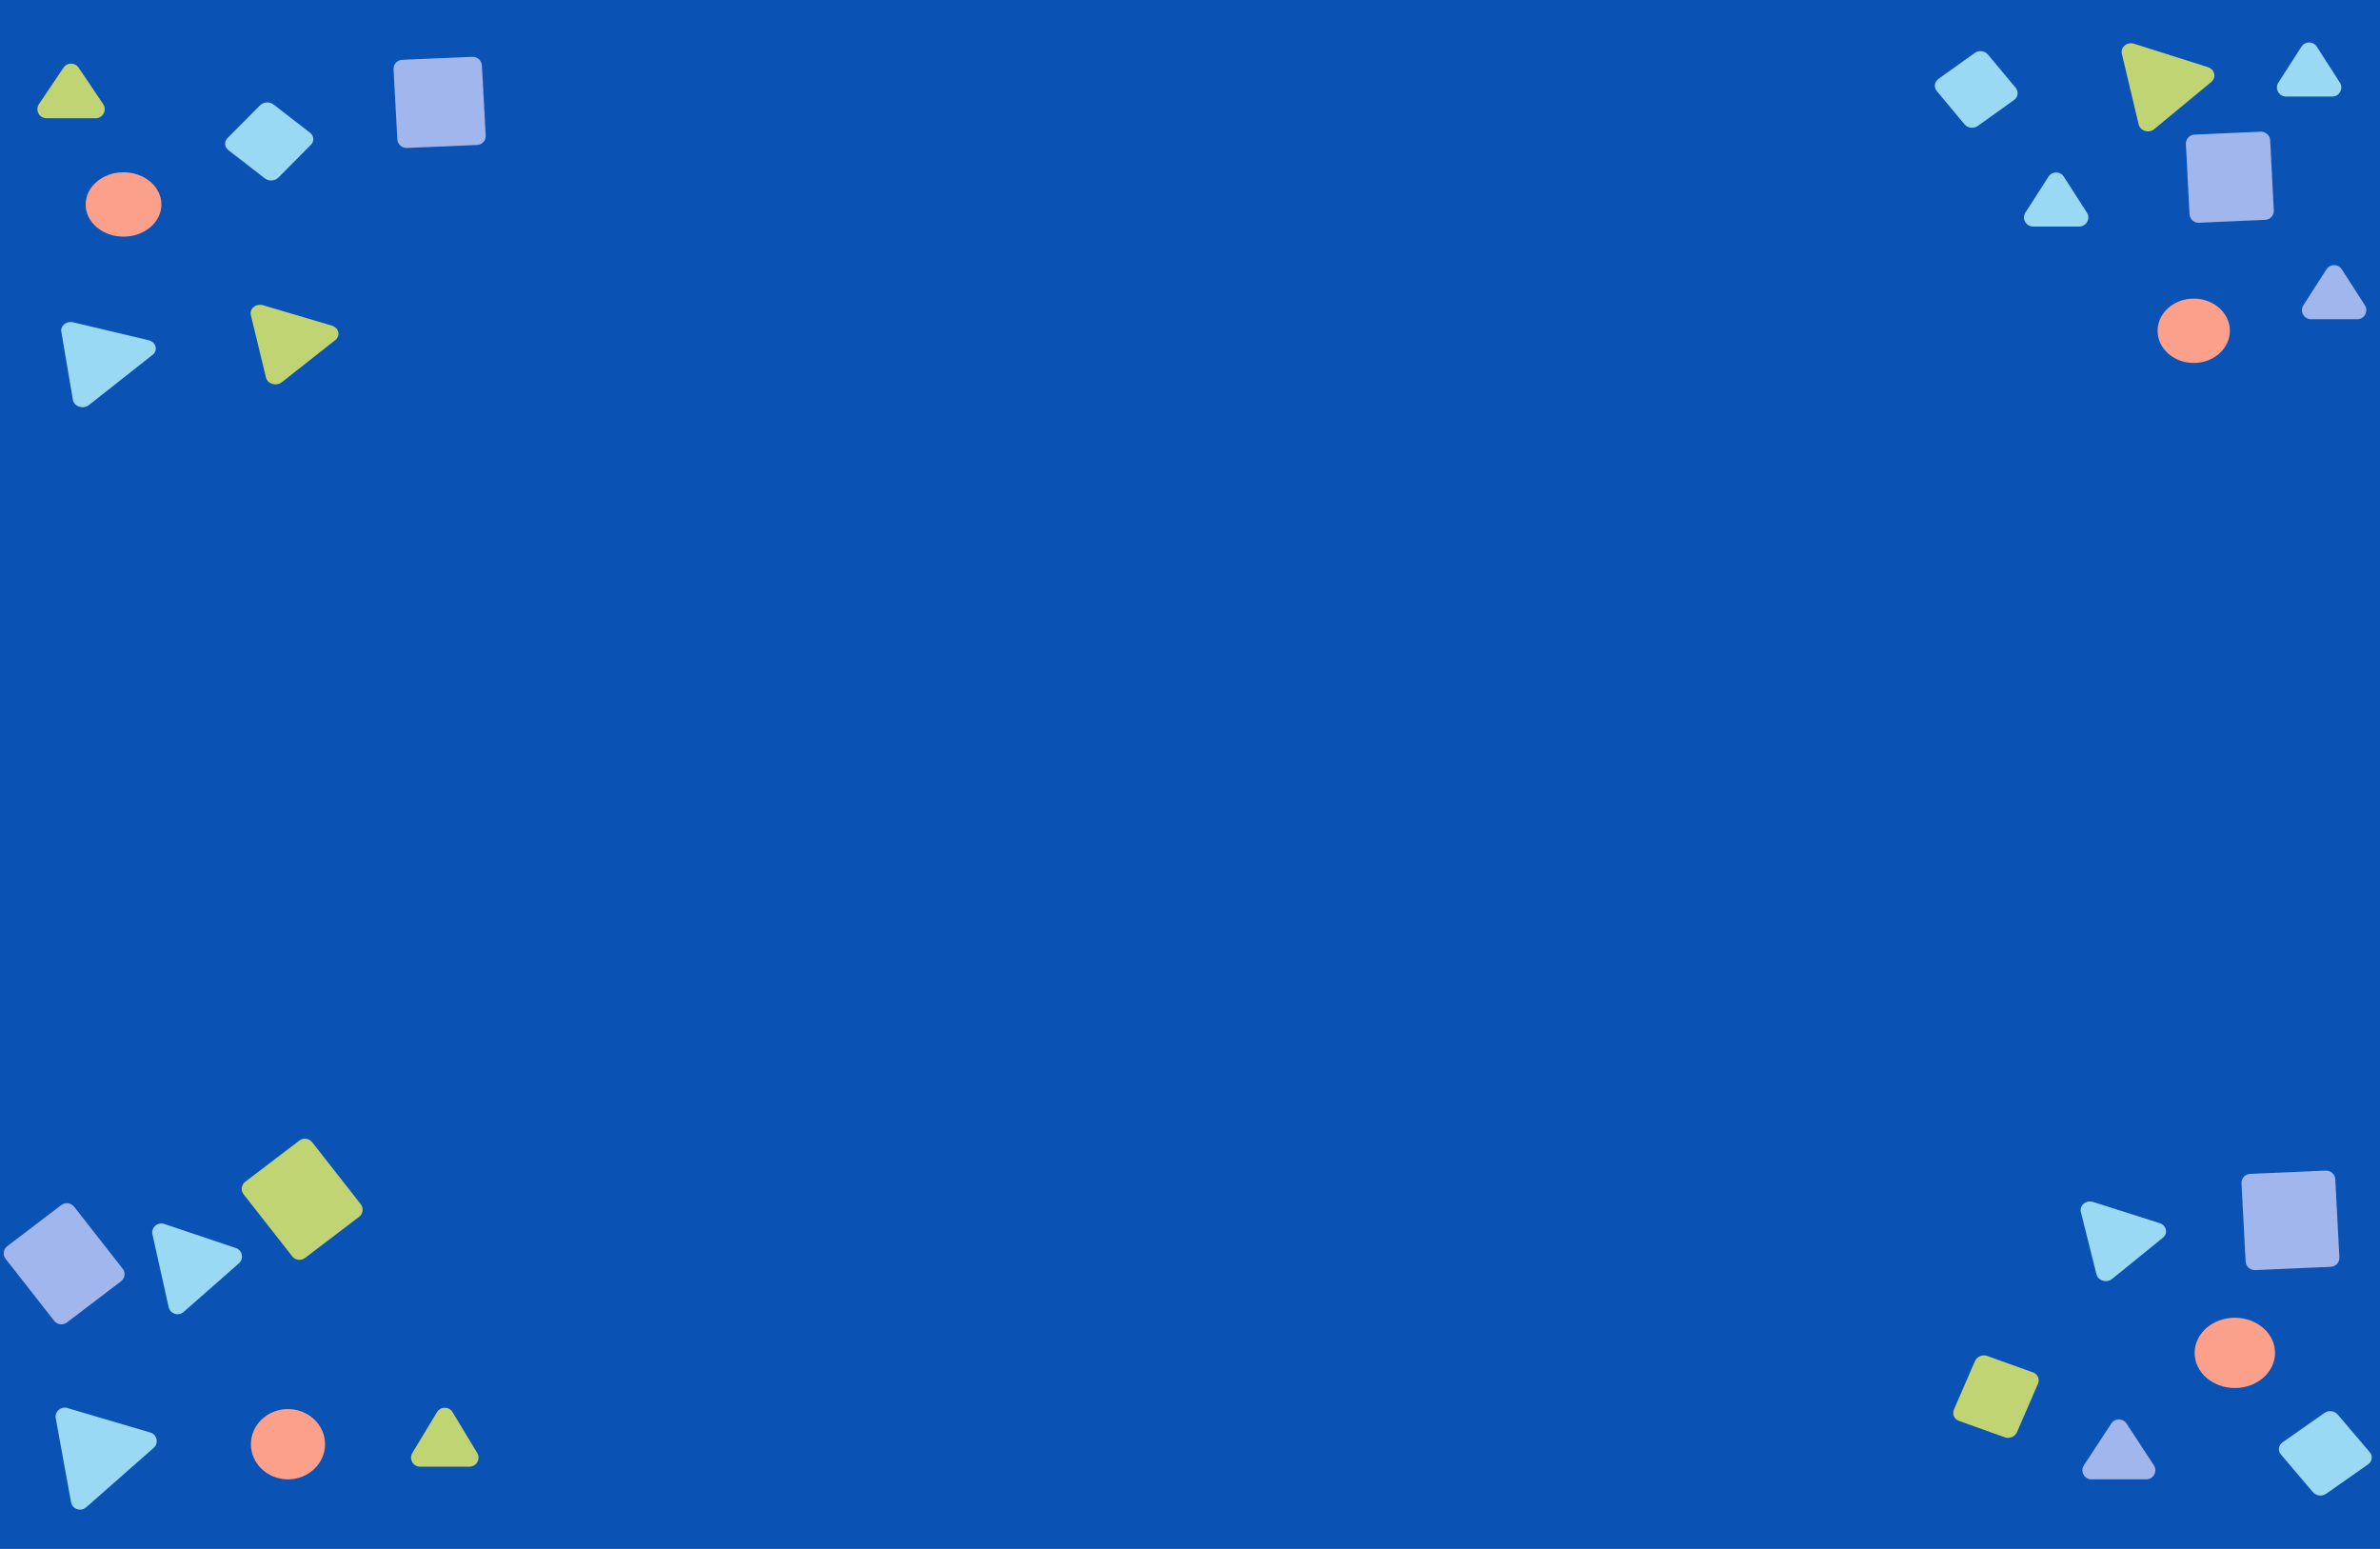
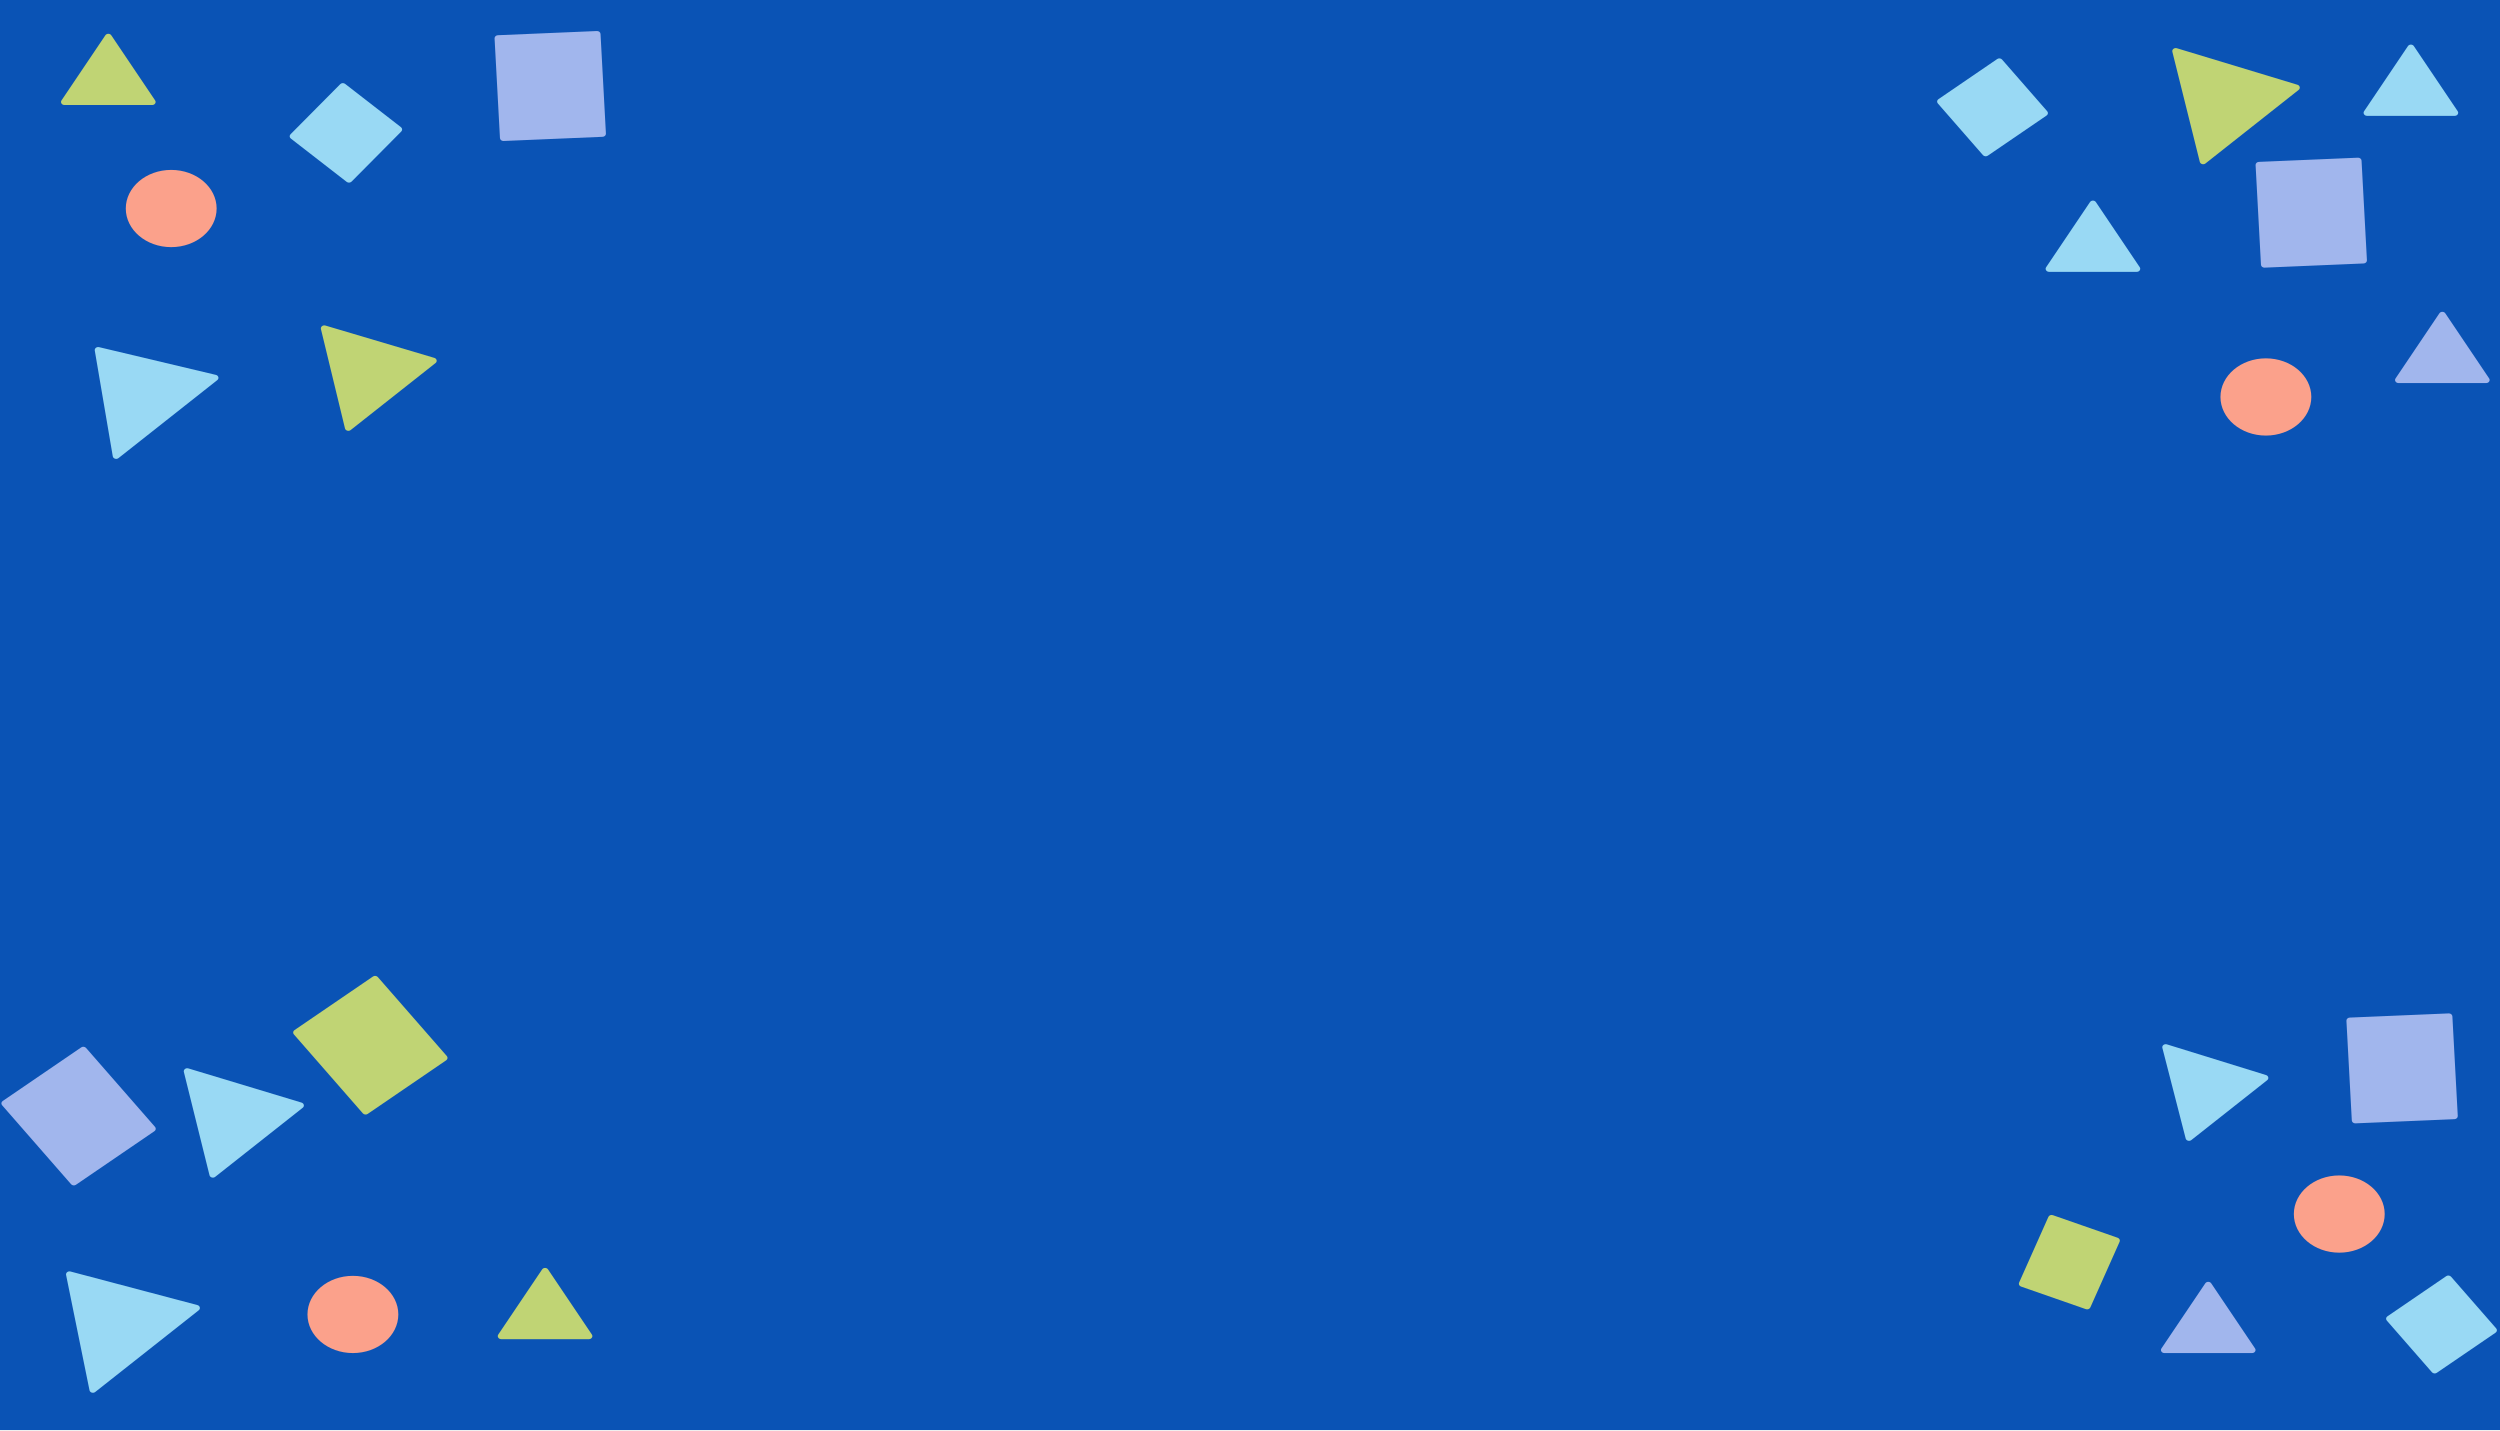
- <svg xmlns="http://www.w3.org/2000/svg" width="524" height="341" viewBox="0 0 524 341" fill="none">
-   <rect width="524" height="341" fill="#0A53B5" />
-   <path d="M12.273 312.236C12.008 310.78 13.392 309.561 14.83 309.985L33.075 315.365C34.585 315.811 35.018 317.716 33.843 318.75L18.963 331.844C17.788 332.878 15.916 332.239 15.638 330.71L12.273 312.236Z" fill="#99D9F4" />
-   <path d="M33.563 271.76C33.226 270.249 34.693 268.959 36.178 269.459L51.914 274.756C53.374 275.248 53.758 277.106 52.609 278.118L40.438 288.828C39.289 289.839 37.459 289.253 37.128 287.768L33.563 271.76Z" fill="#99D9F4" />
-   <path d="M96.216 310.884C96.994 309.596 98.862 309.596 99.64 310.884L105.065 319.865C105.871 321.198 104.911 322.899 103.353 322.899H92.503C90.945 322.899 89.986 321.198 90.791 319.865L96.216 310.884Z" fill="#C0D474" />
-   <rect width="18.956" height="21.323" rx="2" transform="matrix(0.795703 -0.605686 0.616809 0.787113 0 275.569)" fill="#A1B6ED" />
-   <rect width="18.956" height="21.323" rx="2" transform="matrix(0.795703 -0.605686 0.616809 0.787113 52.417 261.374)" fill="#C0D474" />
-   <ellipse cx="63.402" cy="317.949" rx="8.161" ry="7.734" fill="#FBA18B" />
-   <rect width="14.745" height="15.583" rx="2" transform="matrix(0.941391 0.337318 -0.398038 0.917369 435.608 297.842)" fill="#C0D474" />
-   <path d="M458.137 266.818C457.773 265.363 459.299 264.125 460.848 264.618L475.468 269.269C476.981 269.75 477.384 271.53 476.198 272.492L465.014 281.566C463.828 282.529 461.929 281.964 461.573 280.543L458.137 266.818Z" fill="#99D9F4" />
-   <path d="M464.839 313.388C465.629 312.183 467.395 312.183 468.185 313.388L474.212 322.587C475.083 323.917 474.129 325.683 472.539 325.683H460.485C458.895 325.683 457.94 323.917 458.812 322.587L464.839 313.388Z" fill="#A1B6ED" />
-   <rect width="15.295" height="14.853" rx="2" transform="matrix(0.818517 -0.574483 0.647598 0.761982 500.893 318.693)" fill="#99D9F4" />
-   <rect width="20.665" height="21.212" rx="2" transform="matrix(0.999058 -0.0433848 0.0525119 0.99862 493.404 258.523)" fill="#A1B6ED" />
-   <ellipse cx="492.042" cy="297.842" rx="8.851" ry="7.734" fill="#FBA18B" />
-   <path d="M13.495 73.023C13.269 71.694 14.643 70.61 16.112 70.959L32.706 74.896C34.343 75.284 34.858 77.124 33.605 78.112L19.567 89.184C18.315 90.172 16.303 89.513 16.051 88.032L13.495 73.023Z" fill="#99D9F4" />
-   <rect width="14.178" height="14.141" rx="2" transform="matrix(0.790492 0.612472 -0.70459 0.709614 58.6514 21.7799)" fill="#99D9F4" />
-   <path d="M55.226 69.351C54.884 67.937 56.394 66.746 57.946 67.206L73.05 71.686C74.603 72.146 75.032 73.915 73.823 74.869L62.054 84.151C60.844 85.105 58.904 84.528 58.561 83.113L55.226 69.351Z" fill="#C0D474" />
-   <path d="M13.99 14.89C14.782 13.713 16.514 13.713 17.307 14.89L22.714 22.913C23.609 24.241 22.658 26.03 21.056 26.03H10.241C8.639 26.03 7.687 24.241 8.582 22.913L13.99 14.89Z" fill="#C0D474" />
-   <rect width="19.472" height="19.431" rx="2" transform="matrix(0.99911 -0.0421747 0.054017 0.99854 86.5391 13.2502)" fill="#A1B6ED" />
-   <ellipse cx="27.195" cy="45.015" rx="8.34" ry="7.084" fill="#FBA18B" />
-   <path d="M467.166 11.844C466.818 10.383 468.319 9.142 469.848 9.627L486.121 14.788C487.629 15.266 488.034 17.069 486.853 18.046L474.281 28.439C473.1 29.416 471.211 28.84 470.868 27.398L467.166 11.844Z" fill="#C0D474" />
-   <path d="M512.22 59.288C513.008 58.064 514.797 58.064 515.585 59.288L520.667 67.192C521.523 68.522 520.567 70.273 518.984 70.273H508.821C507.238 70.273 506.282 68.522 507.138 67.192L512.22 59.288Z" fill="#A1B6ED" />
-   <path d="M451.015 38.886C451.802 37.662 453.592 37.662 454.38 38.886L459.462 46.79C460.317 48.121 459.362 49.871 457.779 49.871H447.615C446.033 49.871 445.077 48.121 445.933 46.79L451.015 38.886Z" fill="#99D9F4" />
-   <path d="M506.711 10.267C507.499 9.042 509.289 9.042 510.076 10.267L515.158 18.17C516.014 19.501 515.058 21.252 513.476 21.252H503.312C501.729 21.252 500.774 19.501 501.629 18.17L506.711 10.267Z" fill="#99D9F4" />
-   <rect width="13.836" height="13.5" rx="2" transform="matrix(0.813406 -0.581696 0.640535 0.767929 425.155 18.533)" fill="#99D9F4" />
-   <rect width="18.578" height="19.429" rx="2" transform="matrix(0.999022 -0.044204 0.0515396 0.998671 481.157 29.7238)" fill="#A1B6ED" />
-   <ellipse cx="482.993" cy="72.823" rx="7.957" ry="7.084" fill="#FBA18B" />
+ <svg xmlns="http://www.w3.org/2000/svg" width="1449" height="829" viewBox="0 0 1449 829" fill="none">
+   <g clip-path="url(#clip0_1175_344)">
+     <mask id="mask0_1175_344" style="mask-type:luminance" maskUnits="userSpaceOnUse" x="0" y="0" width="1449" height="829">
+       <path d="M1449 0H0V829H1449V0Z" fill="white" />
+     </mask>
+     <g mask="url(#mask0_1175_344)">
+       <mask id="mask1_1175_344" style="mask-type:luminance" maskUnits="userSpaceOnUse" x="0" y="0" width="1449" height="829">
+         <path d="M1449 0H0V829H1449V0Z" fill="white" />
+       </mask>
+       <g mask="url(#mask1_1175_344)">
+         <path d="M1449 0H0V829H1449V0Z" fill="#0A53B5" />
+       </g>
+       <path d="M1227.41 717.414L1189.84 704.317C1188.81 703.959 1187.65 704.408 1187.24 705.32L1170.27 743.388C1169.86 744.301 1170.36 745.331 1171.39 745.689L1208.96 758.786C1209.99 759.144 1211.15 758.695 1211.56 757.783L1228.53 719.715C1228.94 718.802 1228.44 717.772 1227.41 717.414Z" fill="#C0D474" />
+       <path d="M38.303 738.973C38.039 737.672 39.419 736.584 40.85 736.962L114.415 756.421C115.917 756.819 116.346 758.519 115.177 759.442L55.18 806.804C54.011 807.727 52.148 807.158 51.871 805.793L38.303 738.973Z" fill="#99D9F4" />
+       <path d="M106.566 621.306C106.231 619.957 107.693 618.803 109.172 619.25L174.765 639.059C176.217 639.498 176.597 641.156 175.453 642.059L124.721 682.107C123.577 683.011 121.756 682.489 121.427 681.164L106.566 621.306Z" fill="#99D9F4" />
+       <path d="M1253.31 607.379C1252.96 606.019 1254.44 604.853 1255.93 605.313L1313.37 623.094C1314.82 623.54 1315.19 625.191 1314.05 626.09L1270.1 660.781C1268.96 661.68 1267.15 661.168 1266.81 659.851L1253.31 607.379Z" fill="#99D9F4" />
+       <path d="M314.209 735.76C314.985 734.607 316.865 734.607 317.641 735.76L343.052 773.493C343.85 774.679 342.889 776.183 341.336 776.183H290.514C288.96 776.183 288 774.679 288.798 773.493L314.209 735.76Z" fill="#C0D474" />
+       <path d="M1278.18 743.817C1278.96 742.664 1280.84 742.664 1281.62 743.817L1307.03 781.551C1307.82 782.736 1306.86 784.24 1305.31 784.24H1254.49C1252.94 784.24 1251.97 782.736 1252.77 781.551L1278.18 743.817Z" fill="#A1B6ED" />
+       <path d="M47.073 607.066L1.586 638.127C0.71 638.725 0.549 639.838 1.226 640.613L41.204 686.378C41.881 687.153 43.14 687.297 44.016 686.698L89.503 655.638C90.379 655.04 90.54 653.927 89.862 653.151L49.885 607.387C49.208 606.612 47.949 606.468 47.073 607.066Z" fill="#A1B6ED" />
+       <path d="M1417.82 739.666L1383.76 762.929C1382.88 763.527 1382.72 764.64 1383.4 765.416L1409.56 795.361C1410.23 796.136 1411.49 796.28 1412.37 795.682L1446.44 772.419C1447.31 771.821 1447.47 770.707 1446.79 769.932L1420.64 739.987C1419.96 739.211 1418.7 739.068 1417.82 739.666Z" fill="#99D9F4" />
+       <path d="M216.174 565.987L170.687 597.047C169.812 597.645 169.651 598.759 170.328 599.534L210.305 645.298C210.982 646.073 212.241 646.217 213.117 645.619L258.604 614.558C259.48 613.96 259.641 612.847 258.964 612.072L218.987 566.308C218.309 565.532 217.05 565.389 216.174 565.987Z" fill="#C0D474" />
+       <path d="M1419.3 587.37L1361.89 589.796C1360.78 589.842 1359.93 590.675 1359.99 591.655L1363.11 649.407C1363.16 650.387 1364.1 651.144 1365.2 651.097L1422.62 648.672C1423.72 648.625 1424.57 647.793 1424.52 646.812L1421.4 589.061C1421.34 588.08 1420.41 587.323 1419.3 587.37Z" fill="#A1B6ED" />
+       <path d="M204.541 784.24C219.081 784.24 230.868 774.22 230.868 761.859C230.868 749.498 219.081 739.478 204.541 739.478C190.001 739.478 178.214 749.498 178.214 761.859C178.214 774.22 190.001 784.24 204.541 784.24Z" fill="#FBA18B" />
+       <path d="M1355.84 726.049C1370.38 726.049 1382.17 716.029 1382.17 703.668C1382.17 691.307 1370.38 681.287 1355.84 681.287C1341.3 681.287 1329.51 691.307 1329.51 703.668C1329.51 716.029 1341.3 726.049 1355.84 726.049Z" fill="#FBA18B" />
+       <path d="M54.934 203.183C54.719 201.921 56.04 200.877 57.436 201.209L125.119 217.281C126.659 217.647 127.125 219.378 125.936 220.316L68.678 265.516C67.489 266.455 65.597 265.85 65.359 264.456L54.934 203.183Z" fill="#99D9F4" />
+       <path d="M1259.1 30.017C1258.76 28.667 1260.23 27.512 1261.71 27.96L1331.6 49.123C1333.05 49.562 1333.43 51.219 1332.28 52.122L1278.29 94.745C1277.15 95.647 1275.33 95.126 1275 93.802L1259.1 30.017Z" fill="#C0D474" />
+       <path d="M232.398 73.715L200.033 48.617C199.201 47.971 197.934 48.045 197.204 48.781L168.397 77.819C167.666 78.555 167.749 79.675 168.581 80.321L200.945 105.419C201.778 106.064 203.044 105.99 203.775 105.254L232.582 76.216C233.312 75.48 233.23 74.36 232.398 73.715Z" fill="#99D9F4" />
+       <path d="M186.016 190.739C185.691 189.396 187.141 188.251 188.614 188.689L251.734 207.425C253.193 207.859 253.58 209.523 252.432 210.428L203.247 249.255C202.1 250.162 200.273 249.634 199.951 248.303L186.016 190.739Z" fill="#C0D474" />
+       <path d="M1413.87 181.599C1414.64 180.446 1416.52 180.446 1417.3 181.599L1442.71 219.333C1443.51 220.518 1442.55 222.023 1440.99 222.023H1390.17C1388.62 222.023 1387.66 220.518 1388.46 219.333L1413.87 181.599Z" fill="#A1B6ED" />
+       <path d="M61.063 20.453C61.839 19.301 63.719 19.301 64.496 20.453L89.906 58.188C90.704 59.372 89.744 60.877 88.19 60.877H37.368C35.815 60.877 34.854 59.372 35.652 58.188L61.063 20.453Z" fill="#C0D474" />
+       <path d="M1211.35 117.14C1212.13 115.988 1214.01 115.988 1214.78 117.14L1240.19 154.875C1240.99 156.059 1240.03 157.564 1238.48 157.564H1187.66C1186.1 157.564 1185.14 156.059 1185.94 154.875L1211.35 117.14Z" fill="#99D9F4" />
+       <path d="M1395.64 26.721C1396.42 25.568 1398.3 25.568 1399.07 26.721L1424.48 64.454C1425.28 65.639 1424.32 67.144 1422.77 67.144H1371.95C1370.39 67.144 1369.43 65.639 1370.23 64.454L1395.64 26.721Z" fill="#99D9F4" />
+       <path d="M1157.59 34.207L1123.53 57.471C1122.65 58.069 1122.49 59.182 1123.17 59.957L1149.32 89.903C1150 90.678 1151.26 90.822 1152.14 90.224L1186.2 66.96C1187.08 66.362 1187.24 65.249 1186.56 64.474L1160.41 34.528C1159.73 33.753 1158.47 33.609 1157.59 34.207Z" fill="#99D9F4" />
+       <path d="M1366.65 91.4L1309.24 93.826C1308.13 93.873 1307.28 94.705 1307.34 95.686L1310.46 153.437C1310.51 154.418 1311.45 155.175 1312.55 155.128L1369.97 152.702C1371.07 152.656 1371.92 151.823 1371.87 150.843L1368.75 93.091C1368.69 92.111 1367.76 91.354 1366.65 91.4Z" fill="#A1B6ED" />
+       <path d="M345.972 17.989L288.556 20.415C287.453 20.462 286.602 21.294 286.655 22.275L289.776 80.026C289.829 81.007 290.766 81.763 291.87 81.717L349.286 79.291C350.389 79.245 351.24 78.412 351.187 77.432L348.066 19.68C348.013 18.7 347.076 17.943 345.972 17.989Z" fill="#A1B6ED" />
+       <path d="M99.231 143.24C113.771 143.24 125.558 133.22 125.558 120.859C125.558 108.498 113.771 98.478 99.231 98.478C84.691 98.478 72.904 108.498 72.904 120.859C72.904 133.22 84.691 143.24 99.231 143.24Z" fill="#FBA18B" />
+       <path d="M1313.31 252.461C1327.85 252.461 1339.64 242.441 1339.64 230.08C1339.64 217.719 1327.85 207.699 1313.31 207.699C1298.77 207.699 1286.98 217.719 1286.98 230.08C1286.98 242.441 1298.77 252.461 1313.31 252.461Z" fill="#FBA18B" />
+     </g>
+   </g>
+   <defs>
+     <clipPath id="clip0_1175_344">
+       <rect width="1449" height="829" fill="white" />
+     </clipPath>
+   </defs>
</svg>
